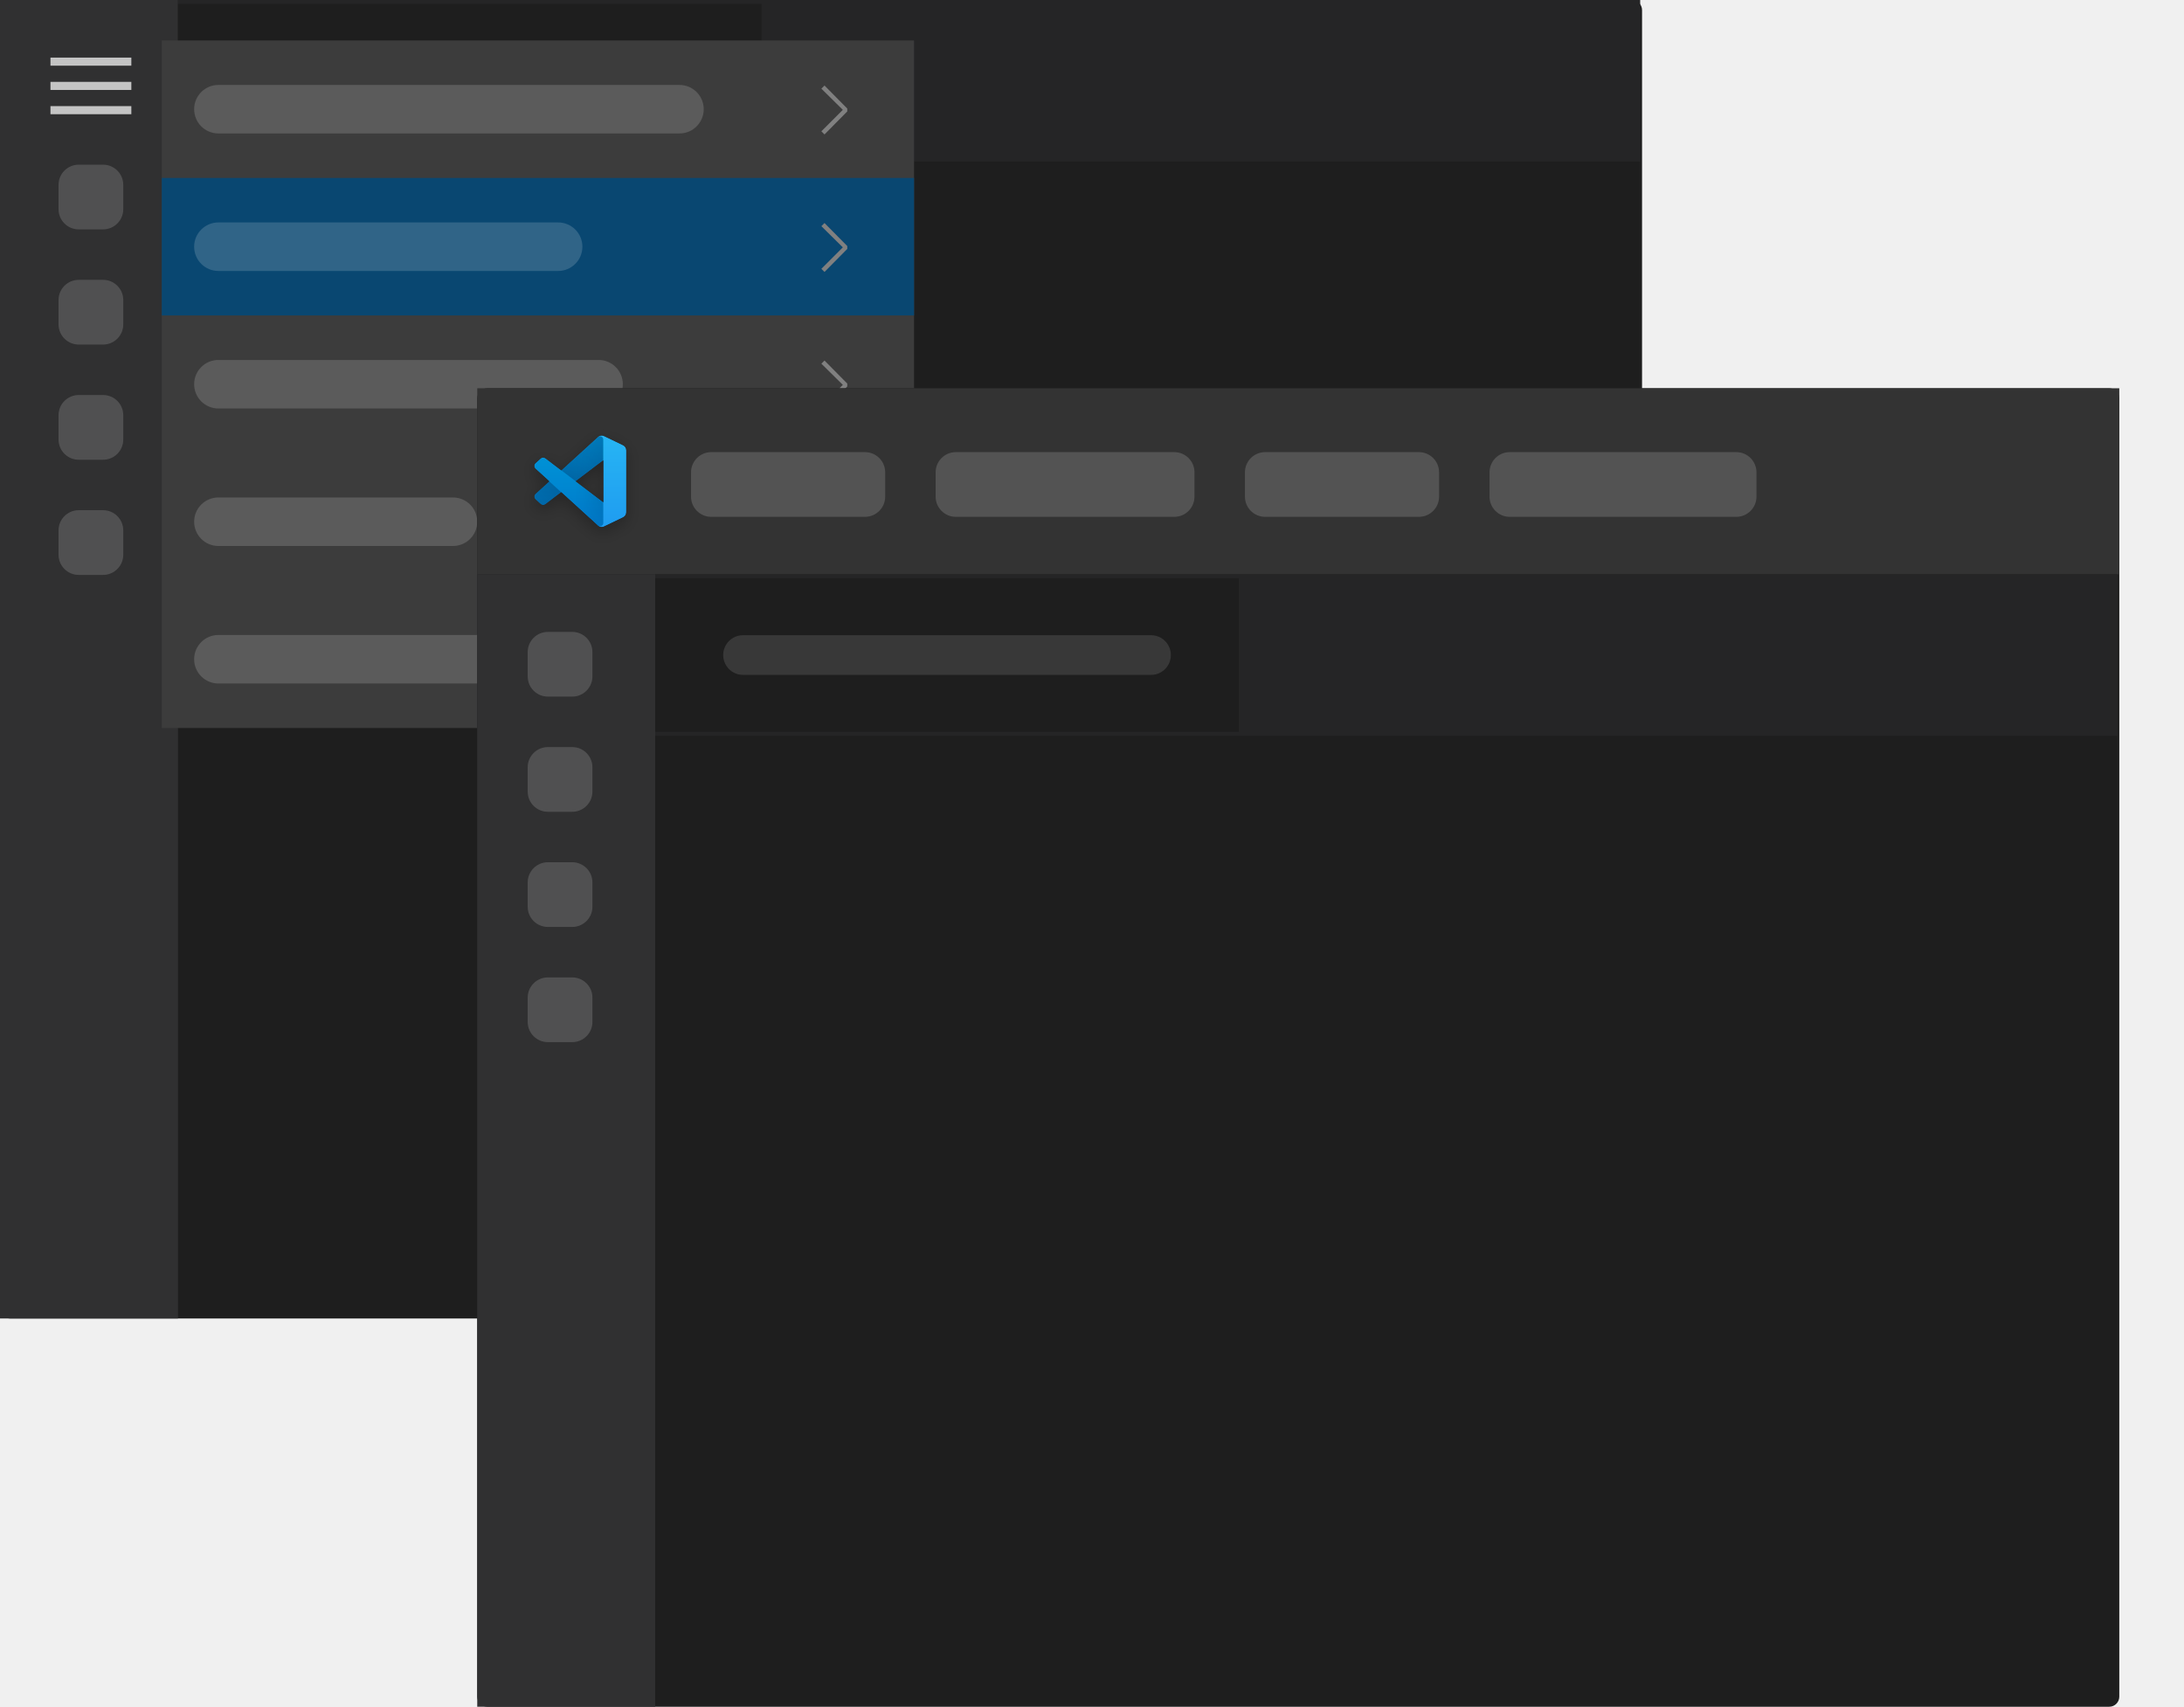
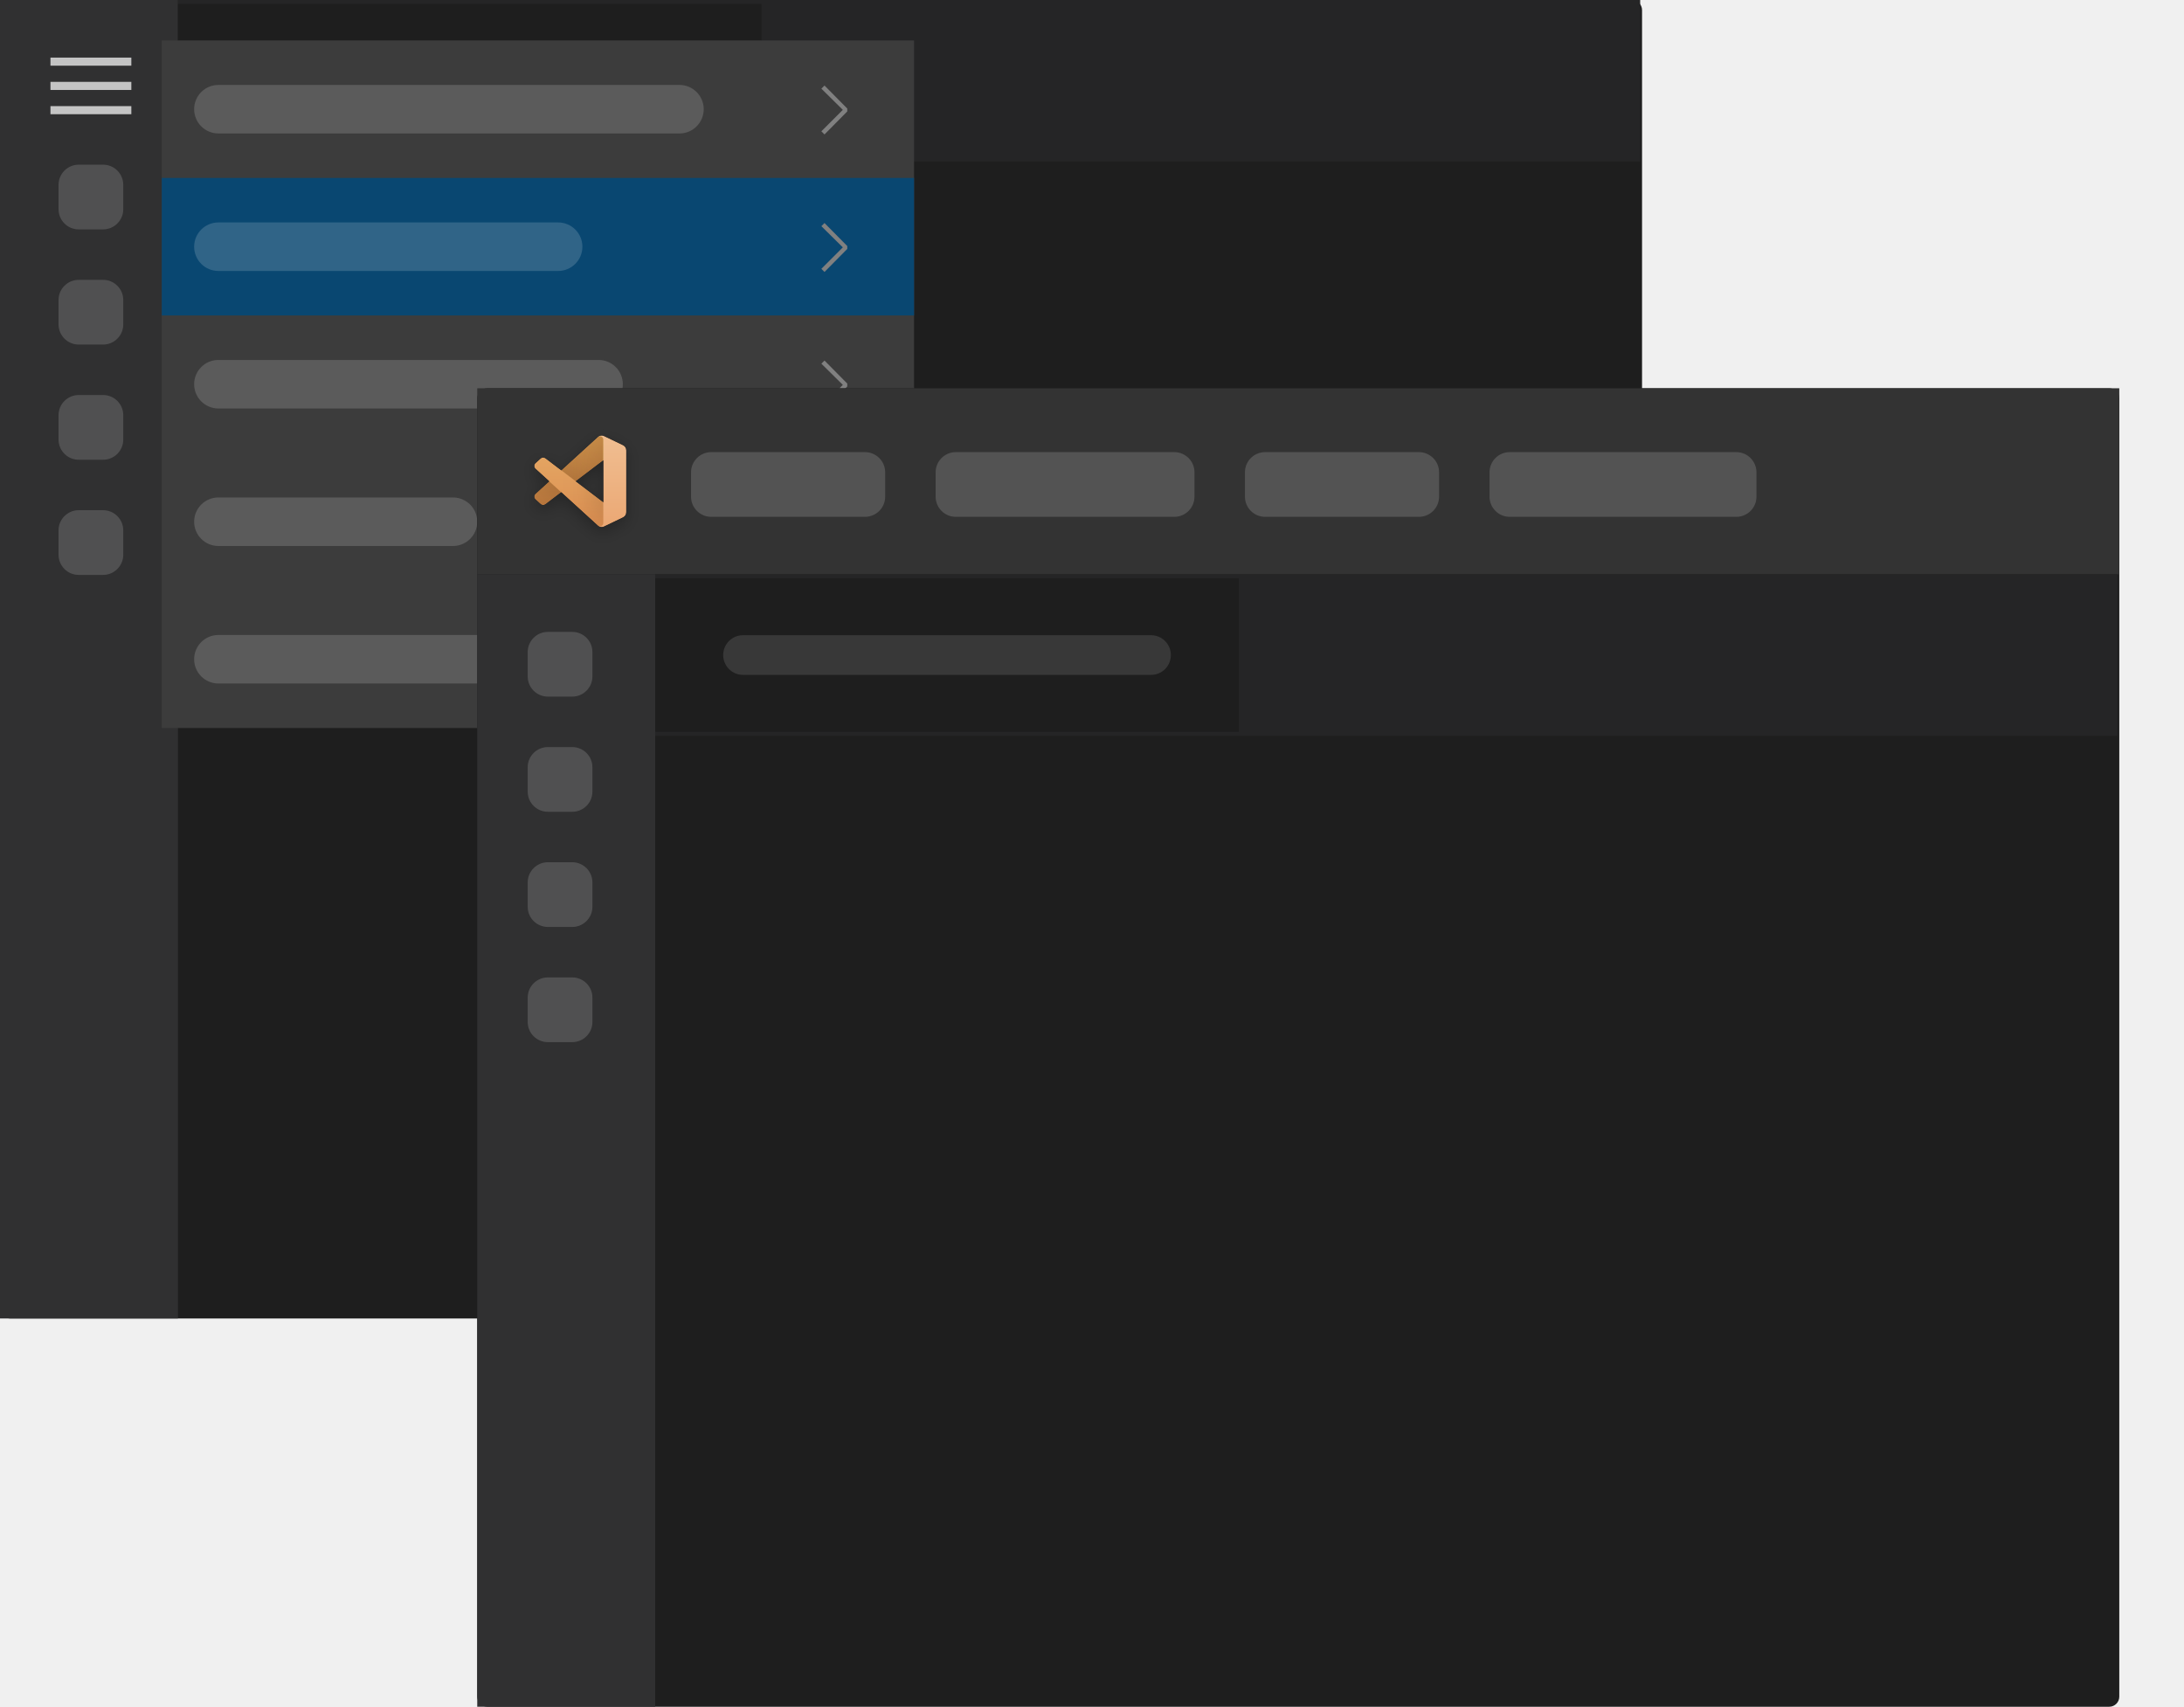
<svg xmlns="http://www.w3.org/2000/svg" width="270" height="211" viewBox="0 0 270 211" fill="none">
  <rect width="203" height="163" rx="1.248" fill="#1E1E1E" />
  <rect width="22" height="163" fill="#303031" />
  <rect x="6.238" y="7.12" width="10" height="1" fill="#C4C4C4" />
  <rect x="6.238" y="10.12" width="10" height="1" fill="#C4C4C4" />
  <rect x="6.238" y="13.12" width="10" height="1" fill="#C4C4C4" />
  <rect x="7.238" y="20.359" width="8" height="8" rx="2.495" fill="white" fill-opacity="0.16" />
  <rect x="7.238" y="34.597" width="8" height="8" rx="2.495" fill="white" fill-opacity="0.16" />
  <rect x="7.238" y="48.836" width="8" height="8" rx="2.495" fill="white" fill-opacity="0.16" />
  <rect x="7.238" y="63.075" width="8" height="8" rx="2.495" fill="white" fill-opacity="0.16" />
  <rect width="180.768" height="19.964" transform="translate(22.001 0.00012207)" fill="#252526" />
  <g clip-path="url(#clip0_822:9958)">
    <rect width="72.153" height="19" transform="translate(22.001 0.482056)" fill="#1E1E1E" />
    <rect x="30.407" y="7.53" width="55.341" height="4.904" rx="2.452" fill="white" fill-opacity="0.12" />
  </g>
  <rect width="93" height="85" transform="translate(20 5)" fill="#3C3C3C" />
  <rect x="24" y="10.5" width="63" height="6" rx="3" fill="white" fill-opacity="0.16" />
  <path d="M104.195 13.581L101.542 10.96L101.93 10.572L104.745 13.419V13.775L101.93 16.622L101.542 16.234L104.195 13.581Z" fill="#808080" />
  <rect width="93" height="17" transform="translate(20 22)" fill="#094771" />
  <rect x="24" y="27.5" width="48" height="6" rx="3" fill="white" fill-opacity="0.16" />
  <path d="M104.195 30.581L101.542 27.96L101.93 27.572L104.745 30.419V30.775L101.93 33.622L101.542 33.234L104.195 30.581Z" fill="#808080" />
  <rect x="24" y="44.5" width="53" height="6" rx="3" fill="white" fill-opacity="0.16" />
  <path d="M104.195 47.581L101.542 44.96L101.93 44.572L104.745 47.419V47.775L101.93 50.622L101.542 50.234L104.195 47.581Z" fill="#808080" />
  <rect x="24" y="61.5" width="35" height="6" rx="3" fill="white" fill-opacity="0.16" />
  <path d="M104.195 64.581L101.542 61.96L101.93 61.572L104.745 64.419V64.775L101.93 67.622L101.542 67.234L104.195 64.581Z" fill="#808080" />
  <rect x="24" y="78.5" width="63" height="6" rx="3" fill="white" fill-opacity="0.16" />
  <path d="M104.195 81.581L101.542 78.96L101.93 78.572L104.745 81.419V81.775L101.93 84.622L101.542 84.234L104.195 81.581Z" fill="#808080" />
  <rect x="59" y="48" width="203" height="163" rx="1.248" fill="#1E1E1E" />
  <rect width="203" height="23" transform="translate(59 48)" fill="#333333" />
  <g filter="url(#filter0_d_822:9958)">
    <mask id="mask0_822:9958" style="mask-type:alpha" maskUnits="userSpaceOnUse" x="66" y="53" width="12" height="13">
      <path fill-rule="evenodd" clip-rule="evenodd" d="M74.117 65.11C74.296 65.18 74.501 65.175 74.681 65.088L77.023 63.961C77.269 63.843 77.426 63.594 77.426 63.321V55.679C77.426 55.406 77.269 55.157 77.023 55.039L74.681 53.912C74.444 53.798 74.166 53.826 73.958 53.977C73.928 53.999 73.9 54.023 73.873 54.05L69.39 58.14L67.437 56.657C67.255 56.519 67.001 56.531 66.832 56.684L66.206 57.254C65.999 57.442 65.999 57.767 66.205 57.955L67.899 59.5L66.205 61.045C65.999 61.233 65.999 61.558 66.206 61.746L66.832 62.316C67.001 62.469 67.255 62.481 67.437 62.343L69.39 60.86L73.873 64.951C73.944 65.022 74.027 65.075 74.117 65.11ZM74.584 56.918L71.182 59.5L74.584 62.082V56.918Z" fill="white" />
    </mask>
    <g mask="url(#mask0_822:9958)">
-       <path d="M77.023 55.04L74.68 53.912C74.408 53.781 74.084 53.836 73.871 54.049L66.199 61.045C65.992 61.233 65.992 61.558 66.199 61.746L66.826 62.316C66.995 62.469 67.249 62.48 67.431 62.343L76.671 55.333C76.981 55.098 77.426 55.319 77.426 55.708V55.681C77.426 55.408 77.269 55.159 77.023 55.04Z" fill="#0065A9" />
+       <path d="M77.023 55.04L74.68 53.912C74.408 53.781 74.084 53.836 73.871 54.049L66.199 61.045C65.992 61.233 65.992 61.558 66.199 61.746L66.826 62.316C66.995 62.469 67.249 62.48 67.431 62.343L76.671 55.333C76.981 55.098 77.426 55.319 77.426 55.708V55.681C77.426 55.408 77.269 55.159 77.023 55.04Z" fill="#B8733B" />
      <g filter="url(#filter1_d_822:9958)">
-         <path d="M77.023 63.959L74.68 65.088C74.408 65.219 74.084 65.163 73.871 64.951L66.199 57.955C65.992 57.767 65.992 57.442 66.199 57.254L66.826 56.684C66.995 56.531 67.249 56.519 67.431 56.657L76.671 63.667C76.981 63.902 77.426 63.681 77.426 63.292V63.319C77.426 63.592 77.269 63.841 77.023 63.959Z" fill="#007ACC" />
+         <path d="M77.023 63.959L74.68 65.088C74.408 65.219 74.084 65.163 73.871 64.951L66.199 57.955C65.992 57.767 65.992 57.442 66.199 57.254L66.826 56.684C66.995 56.531 67.249 56.519 67.431 56.657L76.671 63.667C76.981 63.902 77.426 63.681 77.426 63.292V63.319C77.426 63.592 77.269 63.841 77.023 63.959Z" fill="#DD8F52" />
      </g>
      <g filter="url(#filter2_d_822:9958)">
-         <path d="M74.68 65.088C74.408 65.219 74.084 65.163 73.871 64.95C74.133 65.213 74.582 65.027 74.582 64.656V54.344C74.582 53.973 74.133 53.787 73.871 54.049C74.084 53.836 74.408 53.781 74.68 53.912L77.023 55.039C77.269 55.157 77.426 55.406 77.426 55.679V63.32C77.426 63.594 77.269 63.843 77.023 63.961L74.68 65.088Z" fill="#1F9CF0" />
+         <path d="M74.68 65.088C74.408 65.219 74.084 65.163 73.871 64.95C74.133 65.213 74.582 65.027 74.582 64.656V54.344C74.582 53.973 74.133 53.787 73.871 54.049C74.084 53.836 74.408 53.781 74.68 53.912L77.023 55.039C77.269 55.157 77.426 55.406 77.426 55.679V63.32C77.426 63.594 77.269 63.843 77.023 63.961L74.68 65.088Z" fill="#EBA874" />
      </g>
      <g style="mix-blend-mode:overlay" opacity="0.25">
        <path fill-rule="evenodd" clip-rule="evenodd" d="M74.11 65.11C74.289 65.18 74.494 65.175 74.674 65.088L77.016 63.961C77.263 63.843 77.419 63.594 77.419 63.321V55.679C77.419 55.406 77.263 55.157 77.016 55.039L74.674 53.912C74.437 53.798 74.159 53.826 73.951 53.977C73.921 53.999 73.893 54.023 73.866 54.05L69.383 58.14L67.43 56.657C67.248 56.519 66.994 56.531 66.825 56.684L66.199 57.254C65.993 57.442 65.992 57.767 66.198 57.955L67.892 59.5L66.198 61.045C65.992 61.233 65.993 61.558 66.199 61.746L66.825 62.316C66.994 62.469 67.248 62.481 67.43 62.343L69.383 60.86L73.866 64.951C73.937 65.022 74.021 65.075 74.11 65.11ZM74.577 56.918L71.175 59.5L74.577 62.082V56.918Z" fill="url(#paint0_linear_822:9958)" />
      </g>
    </g>
  </g>
  <rect x="85.431" y="55.895" width="24" height="8" rx="2.495" fill="white" fill-opacity="0.16" />
  <rect x="115.669" y="55.895" width="32" height="8" rx="2.495" fill="white" fill-opacity="0.16" />
  <rect x="153.908" y="55.895" width="24" height="8" rx="2.495" fill="white" fill-opacity="0.16" />
  <rect x="184.146" y="55.895" width="33" height="8" rx="2.495" fill="white" fill-opacity="0.16" />
  <rect width="22" height="140" transform="translate(59 71)" fill="#303031" />
  <rect x="65.238" y="78.12" width="8" height="8" rx="2.495" fill="white" fill-opacity="0.16" />
  <rect x="65.238" y="92.359" width="8" height="8" rx="2.495" fill="white" fill-opacity="0.16" />
  <rect x="65.238" y="106.597" width="8" height="8" rx="2.495" fill="white" fill-opacity="0.16" />
  <rect x="65.238" y="120.836" width="8" height="8" rx="2.495" fill="white" fill-opacity="0.16" />
  <rect width="180.768" height="19.964" transform="translate(81.001 71.0001)" fill="#252526" />
  <g clip-path="url(#clip1_822:9958)">
    <rect width="72.153" height="19" transform="translate(81.001 71.4821)" fill="#1E1E1E" />
    <rect x="89.407" y="78.53" width="55.341" height="4.904" rx="2.452" fill="white" fill-opacity="0.12" />
  </g>
  <defs>
    <filter id="filter0_d_822:9958" x="64.179" y="52.565" width="15.118" height="15.118" filterUnits="userSpaceOnUse" color-interpolation-filters="sRGB">
      <feFlood flood-opacity="0" result="BackgroundImageFix" />
      <feColorMatrix in="SourceAlpha" type="matrix" values="0 0 0 0 0 0 0 0 0 0 0 0 0 0 0 0 0 0 127 0" result="hardAlpha" />
      <feOffset dy="0.624" />
      <feGaussianBlur stdDeviation="0.936" />
      <feColorMatrix type="matrix" values="0 0 0 0 0 0 0 0 0 0 0 0 0 0 0 0 0 0 0.25 0" />
      <feBlend mode="normal" in2="BackgroundImageFix" result="effect1_dropShadow_822:9958" />
      <feBlend mode="normal" in="SourceGraphic" in2="effect1_dropShadow_822:9958" result="shape" />
    </filter>
    <filter id="filter1_d_822:9958" x="61.677" y="52.194" width="20.116" height="17.331" filterUnits="userSpaceOnUse" color-interpolation-filters="sRGB">
      <feFlood flood-opacity="0" result="BackgroundImageFix" />
      <feColorMatrix in="SourceAlpha" type="matrix" values="0 0 0 0 0 0 0 0 0 0 0 0 0 0 0 0 0 0 127 0" result="hardAlpha" />
      <feOffset />
      <feGaussianBlur stdDeviation="2.184" />
      <feColorMatrix type="matrix" values="0 0 0 0 0 0 0 0 0 0 0 0 0 0 0 0 0 0 0.25 0" />
      <feBlend mode="overlay" in2="BackgroundImageFix" result="effect1_dropShadow_822:9958" />
      <feBlend mode="normal" in="SourceGraphic" in2="effect1_dropShadow_822:9958" result="shape" />
    </filter>
    <filter id="filter2_d_822:9958" x="69.504" y="49.475" width="12.289" height="20.051" filterUnits="userSpaceOnUse" color-interpolation-filters="sRGB">
      <feFlood flood-opacity="0" result="BackgroundImageFix" />
      <feColorMatrix in="SourceAlpha" type="matrix" values="0 0 0 0 0 0 0 0 0 0 0 0 0 0 0 0 0 0 127 0" result="hardAlpha" />
      <feOffset />
      <feGaussianBlur stdDeviation="2.184" />
      <feColorMatrix type="matrix" values="0 0 0 0 0 0 0 0 0 0 0 0 0 0 0 0 0 0 0.25 0" />
      <feBlend mode="overlay" in2="BackgroundImageFix" result="effect1_dropShadow_822:9958" />
      <feBlend mode="normal" in="SourceGraphic" in2="effect1_dropShadow_822:9958" result="shape" />
    </filter>
    <linearGradient id="paint0_linear_822:9958" x1="71.731" y1="53.842" x2="71.731" y2="65.158" gradientUnits="userSpaceOnUse">
      <stop stop-color="white" />
      <stop offset="1" stop-color="white" stop-opacity="0" />
    </linearGradient>
    <clipPath id="clip0_822:9958">
      <rect width="72.153" height="19.964" fill="white" transform="translate(22.001 0.00012207)" />
    </clipPath>
    <clipPath id="clip1_822:9958">
      <rect width="72.153" height="19.964" fill="white" transform="translate(81.001 71.0001)" />
    </clipPath>
  </defs>
</svg>
